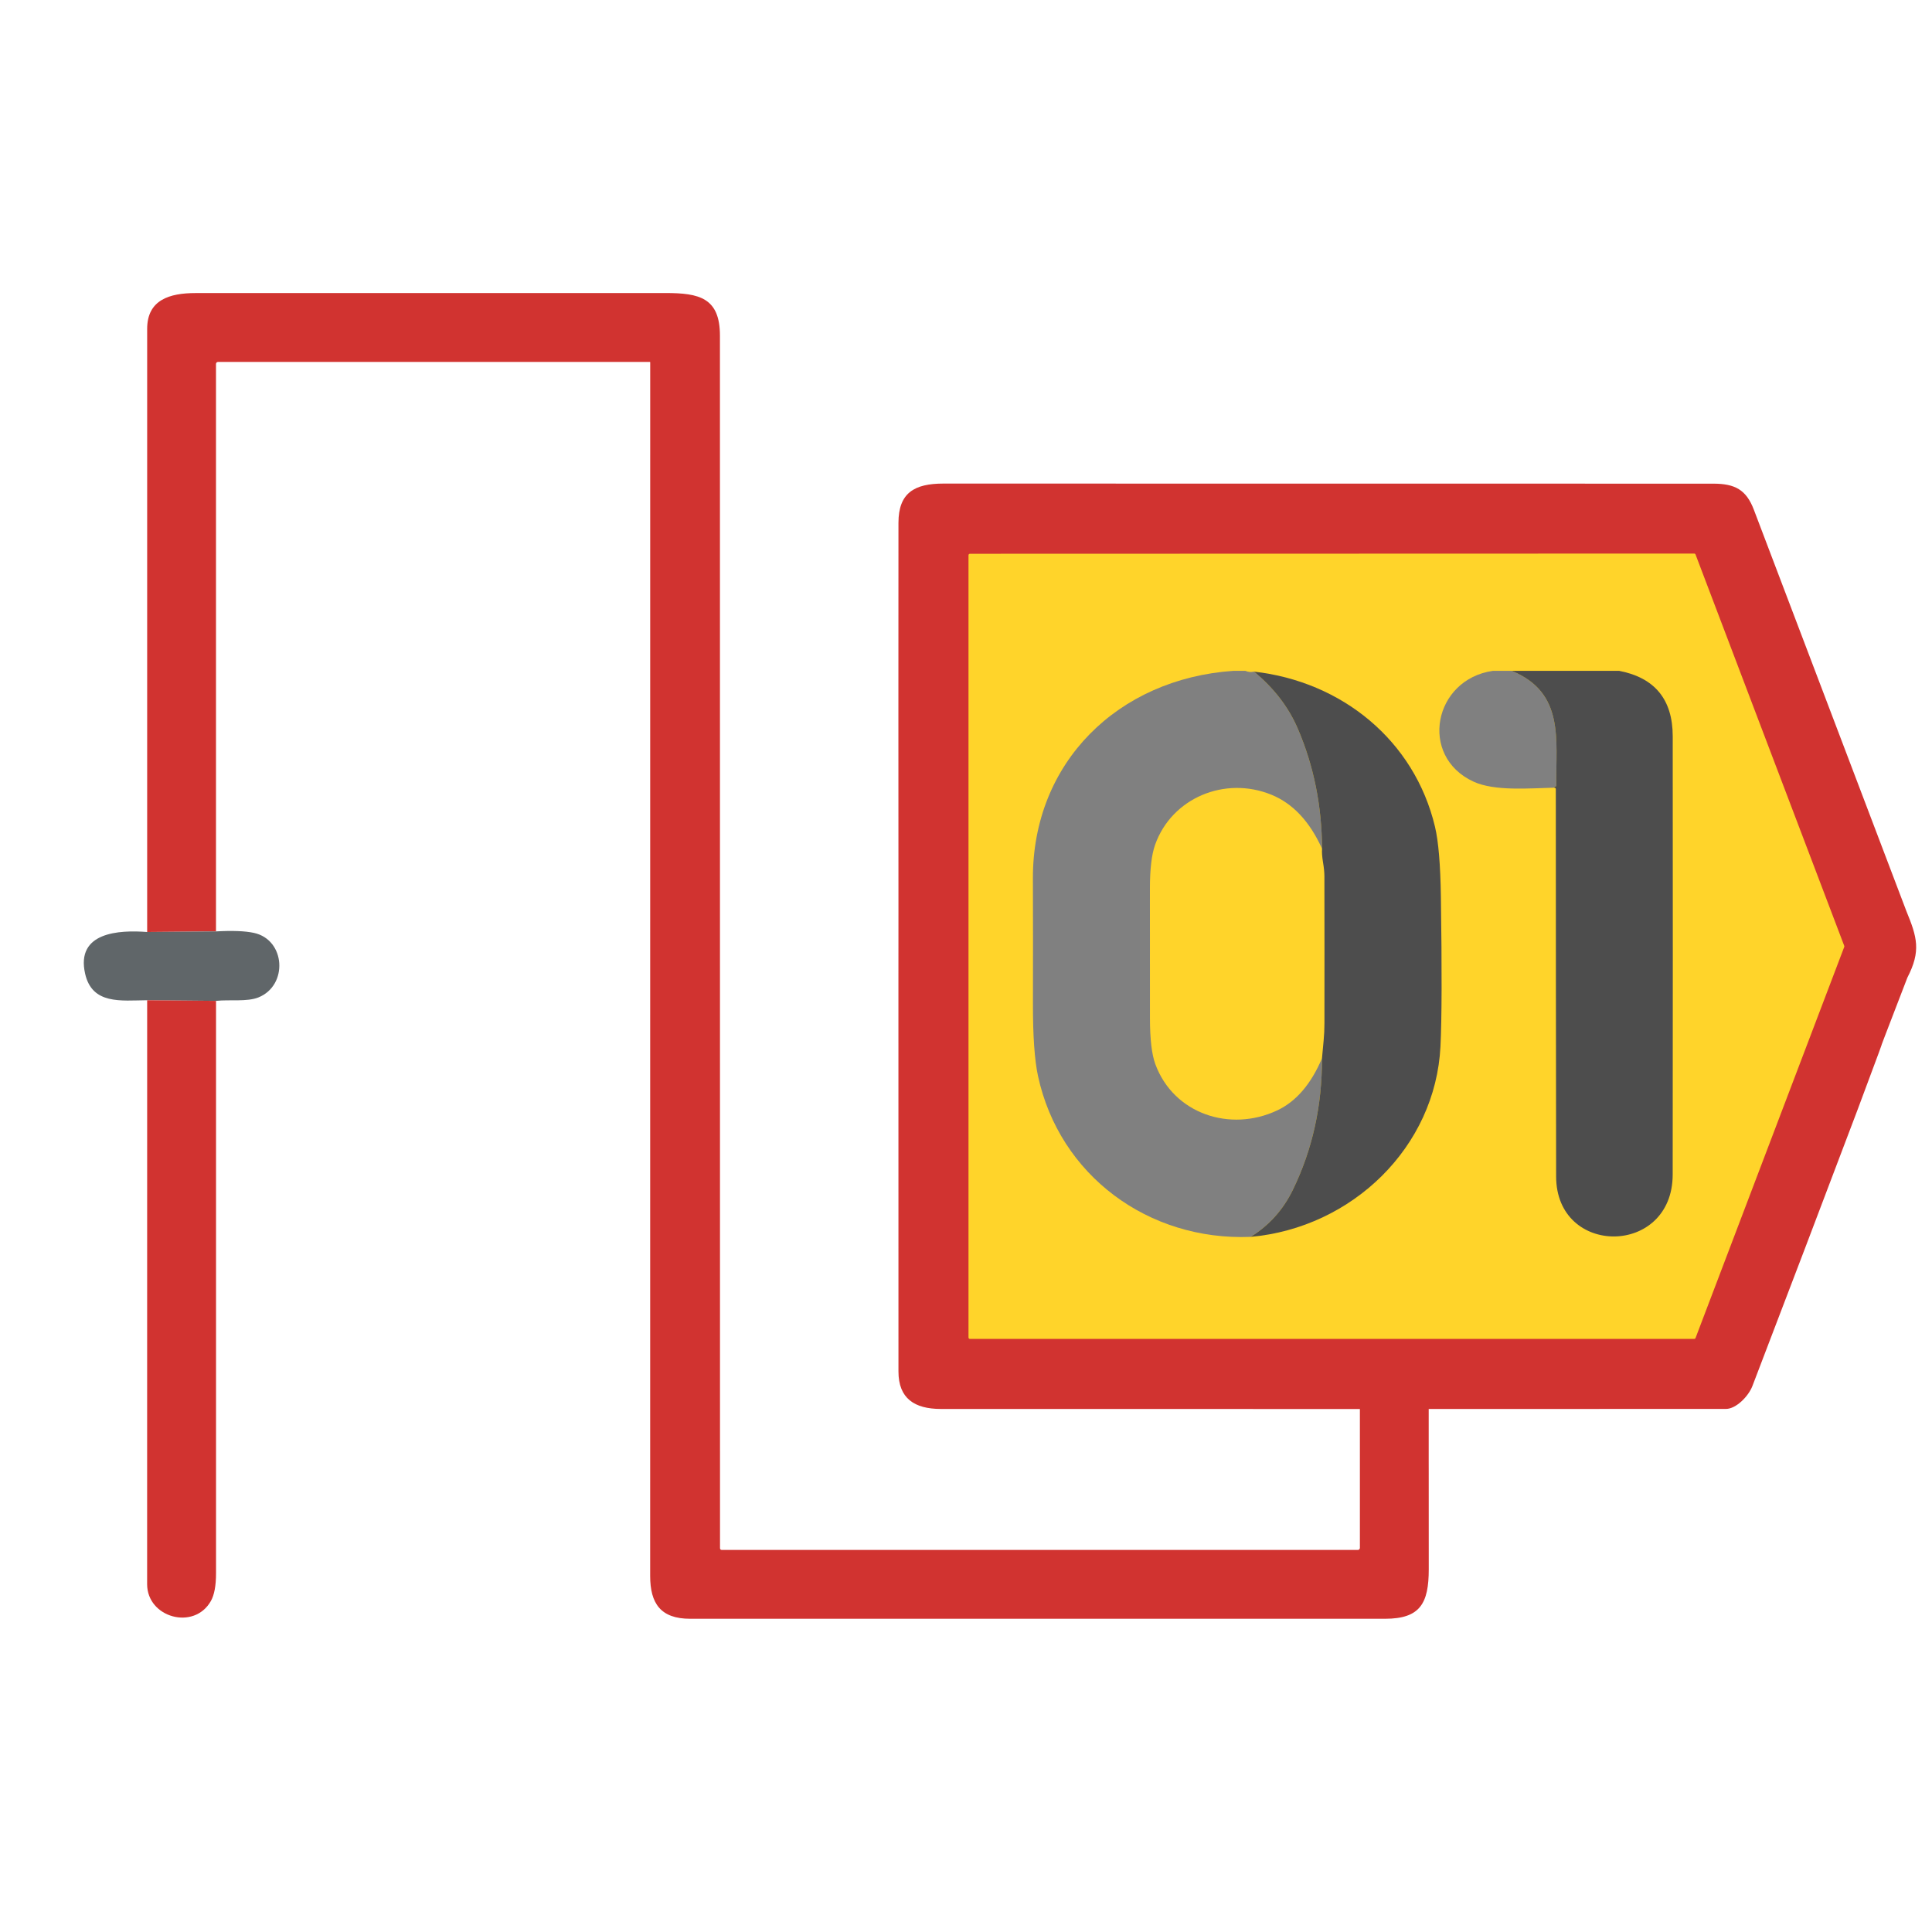
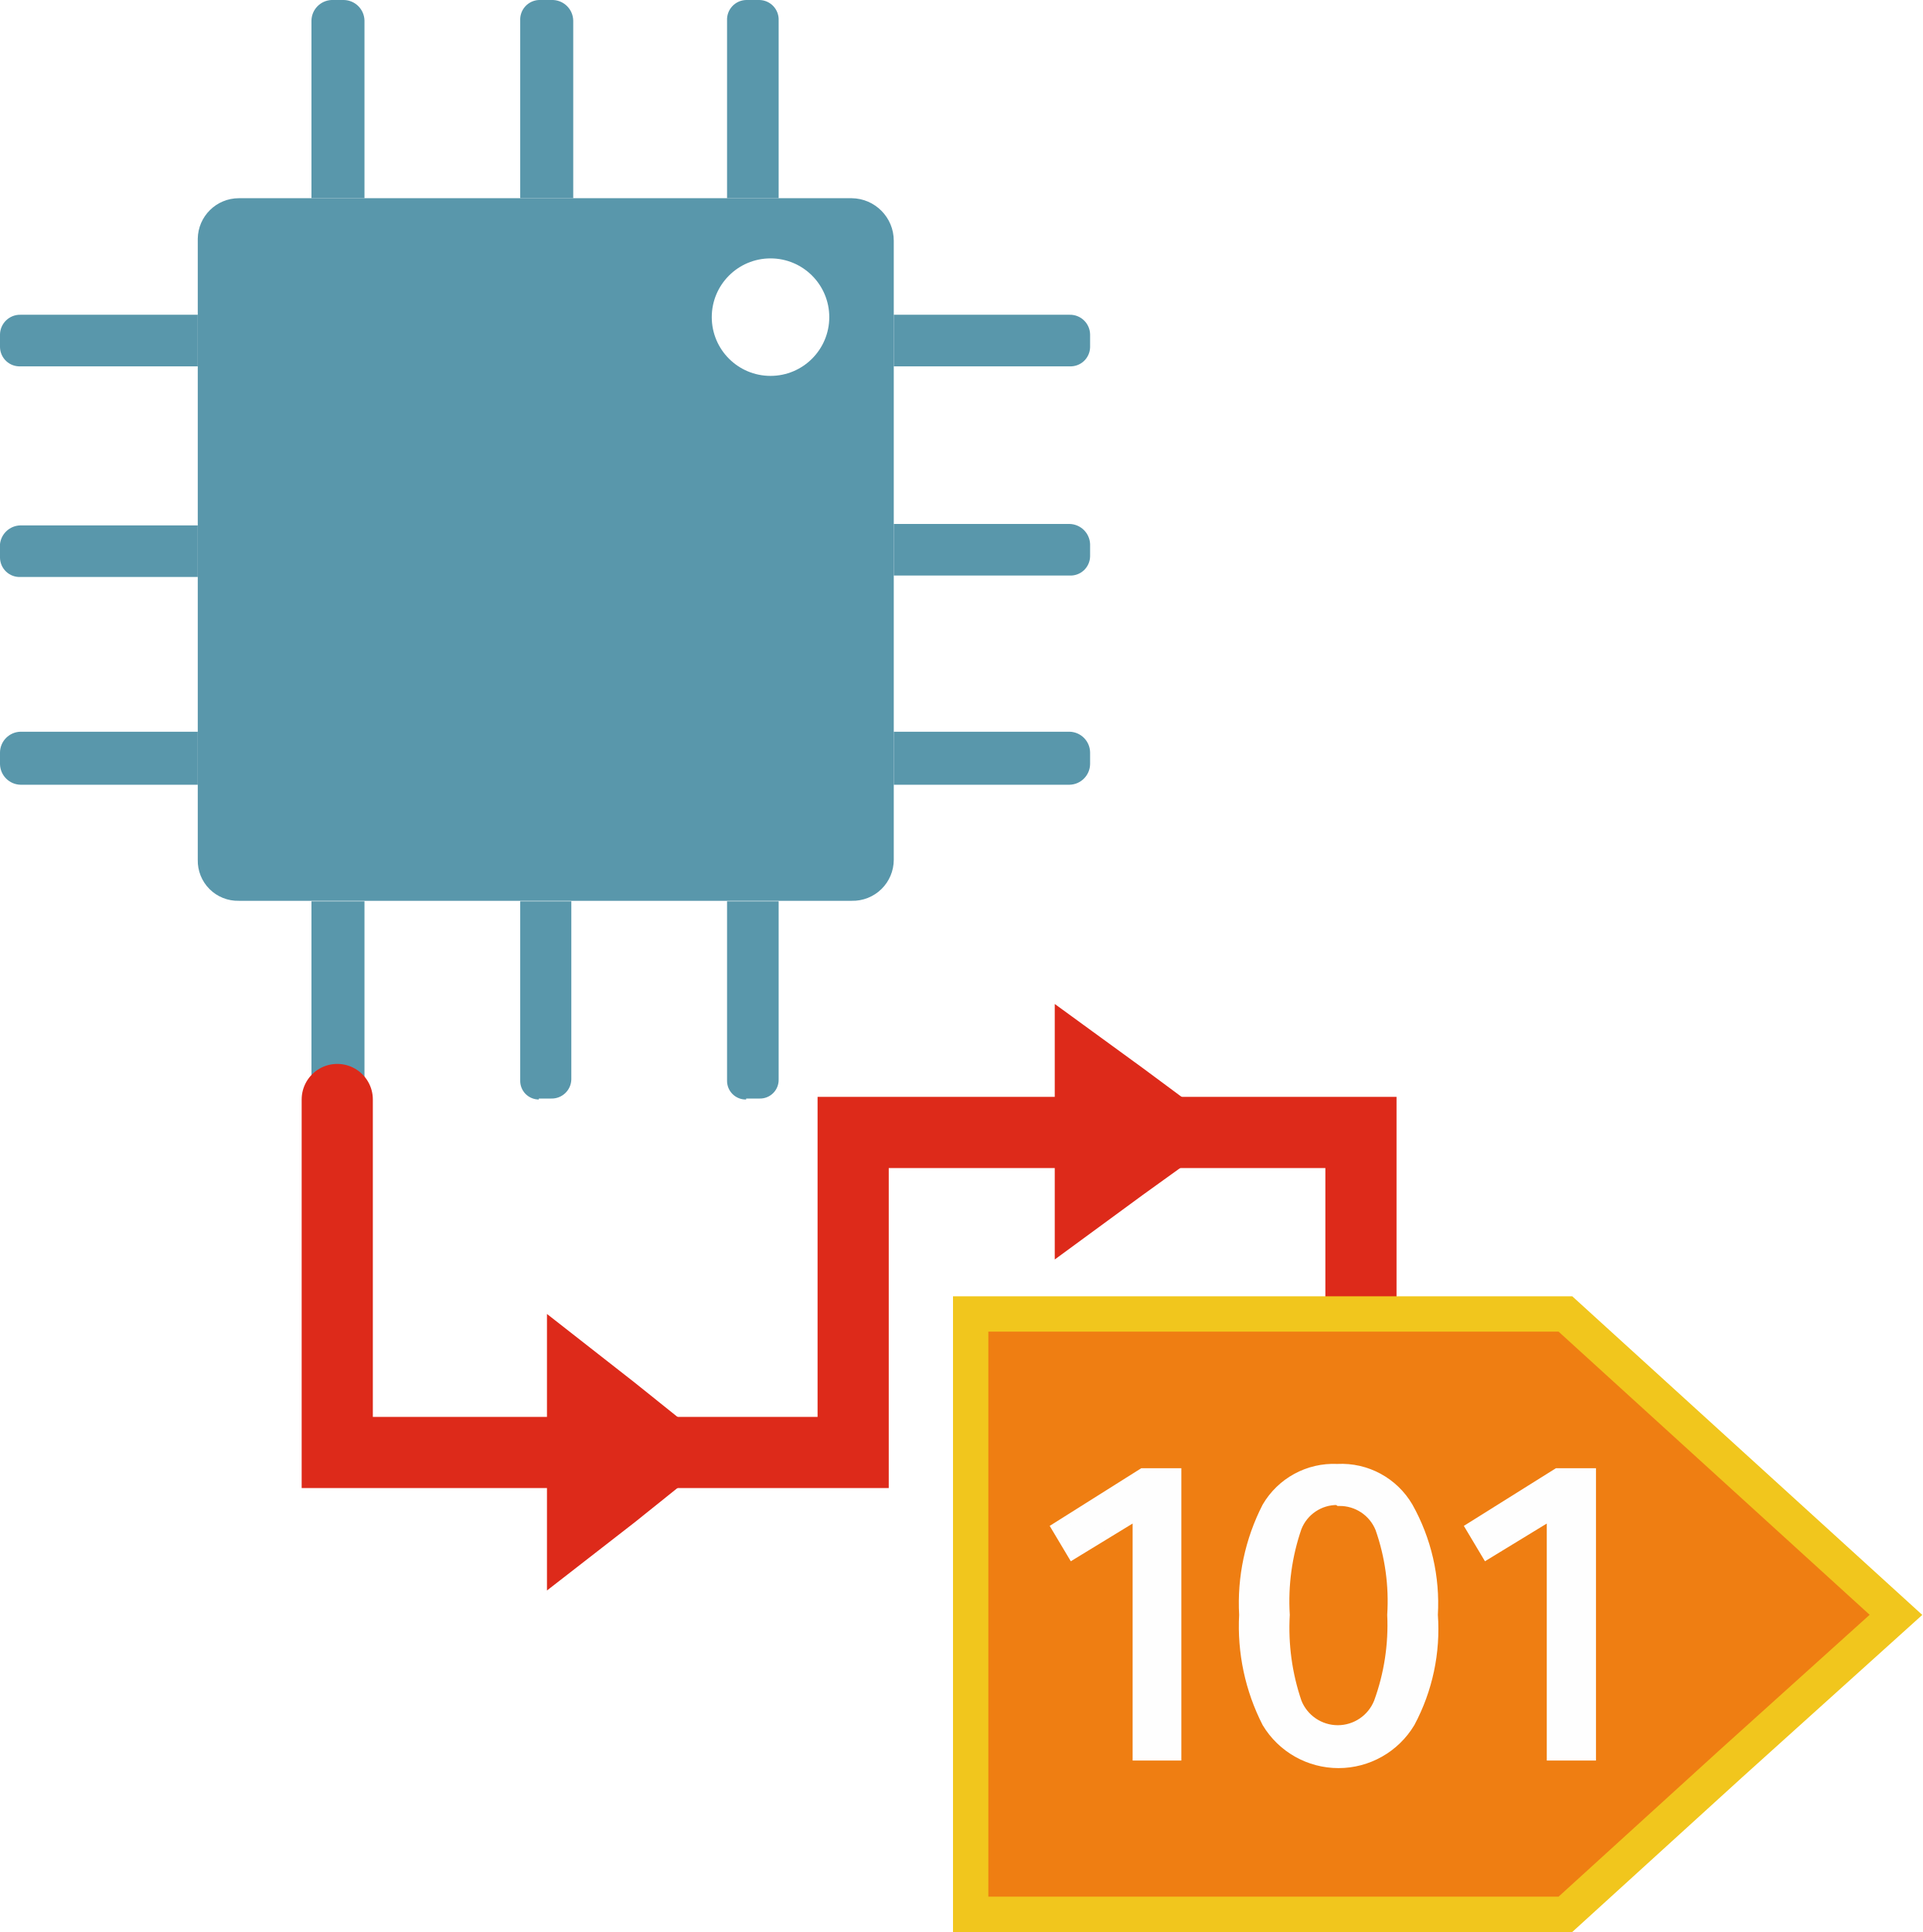
- <svg xmlns="http://www.w3.org/2000/svg" version="1.1" viewBox="0.00 0.00 512.00 512.00" id="svg22">
-   <defs id="defs26" />
-   <path fill="#eef7ff" d="m 256.28,145.144 193.93,-0.05 c 0.139,0.003 0.261,0.09 0.31,0.22 l 36.755,99.732 c 0.029,0.077 1.837,5.636 1.807,5.713 l -39.39,104.473 c -0.049,0.13 -0.171,0.217 -0.31,0.22 l -193.103,0 c -0.188,0 -0.34,-0.152 -0.34,-0.34 V 145.484 c 0,-0.188 0.152,-0.34 0.34,-0.34 z" id="path175" style="fill:#ffd42a" />
-   <path fill="#d13330" d="m 360.385,362.188 18.24,0.02 c -0.007,64.947 -0.003,-11.187 0.01,53.653 0,9.04 -2.27,13.13 -11.58,13.13 -68.027,0.013 -116.128,0.013 -184.154,0 -7.81,0 -10.6,-4.04 -10.6,-11.35 0,-133.827 0.003,-185.929 0.01,-321.636 0,-0.05 -0.04,-0.09 -0.09,-0.09 H 57.78 c -0.298,0 -0.54,0.237 -0.54,0.53 V 246.83 L 39,246.99 V 87.165 c 0,-7.72 5.95,-9.5 12.83,-9.5 66.333,0 58.218,-0.003 124.551,-0.01 8.93,0 14.42,1.26 14.41,11.32 0,134.647 0.007,186.629 0.02,321.276 0,0.333 0.167,0.5 0.5,0.5 l 168.534,0 c 0.298,0 0.54,-0.242 0.54,-0.54 z" id="path12" />
-   <path fill="#606669" d="   M 57.24 246.83   Q 63.78 246.47 67.27 247.22   C 75.69 249.03 76.40 261.13 68.50 264.32   C 65.46 265.54 60.91 264.85 57.25 265.24   L 39.00 265.07   C 32.07 265.14 24.43 266.28 22.56 258.05   C 20.05 246.99 31.57 246.42 39.00 246.99   L 57.24 246.83   Z" id="path16" />
-   <path fill="#d13330" d="m 57.25,265.24 v 151.732 c 0,3.267 -0.457,5.707 -1.37,7.32 -4.45,7.87 -16.89,4.4 -16.89,-4.47 0.013,-66.16 0.017,-88.292 0.01,-154.752 z" id="path20" />
-   <path d="m 238.1,240.872 c -0.022,-34.089 -0.022,-68.196 0,-102.321 0.011,-7.963 4.249,-10.399 11.918,-10.399 14.091,0.008 189.94,0.015 204.024,0.022 5.768,0 8.739,1.639 10.738,6.882 13.465,35.473 26.945,70.945 40.439,106.418 2.851,6.926 3.889,10.563 0.262,17.587 -13.483,35.078 -0.202,0.337 -13.261,35.185 -9.19,24.301 -18.461,48.654 -27.811,73.057 -1.06,2.764 -4.348,6.074 -7.002,6.074 -15.453,0.029 -192.663,0.033 -208.109,0.011 -6.947,-0.011 -11.197,-2.775 -11.197,-9.93 -0.015,-34.3 -0.018,-68.575 -0.011,-102.824 m 18.942,-113.879 c -0.205,0 -0.371,0.166 -0.371,0.371 v 207.33 c 0,0.205 0.166,0.371 0.371,0.371 l 191.964,0 c 0.151,-0.003 0.285,-0.099 0.339,-0.24 l 39.412,-103.654 c 0.032,-0.084 0.032,-0.178 0,-0.262 L 449.333,146.94 c -0.053,-0.142 -0.187,-0.237 -0.339,-0.24 z" style="fill:#d13330;fill-opacity:1;stroke-width:1.092" id="path519" />
-   <path fill="#05ff77" d="m 326.77,177.786 h 3.28 q 1.09,0.48 2.27,0.2 7.94,6.55 11.61,15.11 6.34,14.74 6.43,31.83 -4.9,-10.84 -13.43,-14.32 c -12.33,-5.02 -26.4,0.85 -30.81,13.25 q -1.38,3.86 -1.38,11.54 0.02,17.23 0.01,34.47 0,8.28 1.43,12.16 c 4.84,13.14 19.81,18.13 32.3,12.24 q 7.5,-3.53 11.86,-13.8 0.06,18.89 -7.74,34.9 -3.85,7.89 -11.17,12.42 c -27.13,1.08 -50.66,-16.31 -56.35,-42.64 q -1.37,-6.34 -1.34,-19.32 0.04,-16.52 -0.01,-33.04 c -0.08,-30.76 22.56,-52.88 53.04,-55 z" id="path5488" style="fill:#808080" />
-   <path fill="#05ff77" d="m 395.599,177.786 h 5.04 c 14.05,5.78 11.65,18.21 11.79,30.32 q 0,0.32 -0.3,0.41 -0.26,0.07 -0.32,0.23 c -6.4,0.14 -15.71,1 -21.35,-1.62 -14.54,-6.74 -10.53,-27.07 5.14,-29.34 z" id="path5490" style="fill:#808080" />
-   <path fill="#02e885" d="m 400.639,177.786 h 28.49 q 14.14,2.75 14.16,17.32 0.05,58.08 -0.01,116.18 c -0.03,21.68 -30.86,21.85 -30.89,0.5 q -0.08,-51.34 -0.08,-102.69 a 0.33,0.32 6.9 0 0 -0.25,-0.31 q -0.15,-0.03 -0.25,-0.04 0.06,-0.16 0.32,-0.23 0.3,-0.09 0.3,-0.41 c -0.14,-12.11 2.26,-24.54 -11.79,-30.32 z" id="path5492" style="fill:#4d4d4d" />
-   <path fill="#02e885" d="m 332.32,177.986 c 23.27,2.62 42.51,18.21 47.97,41.12 q 1.37,5.76 1.56,18.5 0.43,28.81 -0.11,39.68 c -1.31,26.7 -23.37,48.08 -50.31,50.5 q 7.32,-4.53 11.17,-12.42 7.8,-16.01 7.74,-34.9 0.18,-2.06 0.43,-4.63 0.22,-2.33 0.22,-4.62 0.03,-19.53 -0.01,-39.05 -0.01,-1.52 -0.36,-3.61 -0.37,-2.22 -0.26,-3.63 -0.09,-17.09 -6.43,-31.83 -3.67,-8.56 -11.61,-15.11 z" id="path5500" style="fill:#4d4d4d" />
+ <svg xmlns="http://www.w3.org/2000/svg" viewBox="0 0 40.24 40.45">
+   <defs>
+     <style>.cls-1{fill:#5997ab;}.cls-1,.cls-3,.cls-6{fill-rule:evenodd;}.cls-2,.cls-5{fill:none;}.cls-2{stroke:#dd2a1a;stroke-linecap:round;stroke-width:1.49px;}.cls-2,.cls-3,.cls-5{stroke-miterlimit:10;}.cls-3{fill:#ef7e12;stroke:#f1c61d;stroke-width:0.74px;}.cls-4{fill:#fefefe;}.cls-5{stroke:#fefefe;stroke-width:0.2px;}.cls-6{fill:#dd2a1a;}</style>
+   </defs>
+   <g id="Слой_2" data-name="Слой 2">
+     <g id="Слой_1-2" data-name="Слой 1">
+       <path class="cls-1" d="M6.94,0H7.2a.44.44,0,0,1,.43.43V4.15H6.52V.43A.44.44,0,0,1,6.94,0Z" />
+       <path class="cls-1" d="M11.28,0h.26A.44.44,0,0,1,12,.43V4.15H10.89V.43A.41.41,0,0,1,11.28,0Z" />
+       <path class="cls-1" d="M15.62,0h.28a.41.41,0,0,1,.4.43V4.15H15.22V.43a.41.41,0,0,1,.4-.43Z" />
+       <path class="cls-1" d="M0,16v-.25a.44.44,0,0,1,.43-.43H4.14v1.11H.43A.44.44,0,0,1,0,16Z" />
+       <path class="cls-1" d="M0,11.65v-.26A.44.44,0,0,1,.43,11H4.14v1.08H.43a.41.41,0,0,1-.43-.4Z" />
+       <path class="cls-1" d="M0,7.27V7a.42.42,0,0,1,.43-.41H4.14V7.67H.43A.41.41,0,0,1,0,7.27Z" />
+       <path class="cls-1" d="M22.82,16v-.25a.44.44,0,0,0-.43-.43H18.71v1.11h3.68a.44.44,0,0,0,.43-.43Z" />
+       <path class="cls-1" d="M22.82,11.65v-.26a.44.44,0,0,0-.43-.42H18.71v1.08h3.68a.41.41,0,0,0,.43-.4Z" />
+       <path class="cls-1" d="M22.82,7.27V7a.42.42,0,0,0-.43-.41H18.71V7.67h3.68a.41.41,0,0,0,.43-.4Z" />
+       <path class="cls-1" d="M6.94,23H7.2a.41.41,0,0,0,.43-.4V18.87H6.52v3.75a.41.41,0,0,0,.42.4Z" />
+       <path class="cls-1" d="M11.28,23h.26a.41.41,0,0,0,.42-.4V18.87H10.89v3.75a.39.39,0,0,0,.39.4Z" />
+       <path class="cls-1" d="M15.62,23h.28a.39.39,0,0,0,.4-.4V18.87H15.22v3.75a.39.39,0,0,0,.4.4Z" />
+       <path class="cls-1" d="M5,4.15H17.83a.89.89,0,0,1,.88.89V18a.86.86,0,0,1-.88.86H5A.84.84,0,0,1,4.14,18V5A.86.86,0,0,1,5,4.15ZM16.13,5.41a1.23,1.23,0,0,1,0,2.46,1.23,1.23,0,0,1,0-2.46Z" />
+       <polyline class="cls-2" points="7.06 23.02 7.06 30.41 17.86 30.41 17.86 23.71 28.49 23.71 28.49 27.51" />
+       <polygon class="cls-3" points="20.32 27.51 32.77 27.51 36.23 30.66 39.69 33.81 36.23 36.93 32.77 40.08 20.32 40.08 20.32 27.51" />
+       <polygon class="cls-4" points="24.63 30.84 24.63 36.76 23.81 36.76 23.81 31.72 22.45 32.55 22.11 31.98 23.92 30.84 24.63 30.84" />
+       <path class="cls-4" d="M28,30.75a1.62,1.62,0,0,1,1.48.8A4.13,4.13,0,0,1,30,33.81a4.15,4.15,0,0,1-.48,2.26,1.75,1.75,0,0,1-3,0,4.44,4.44,0,0,1-.48-2.26,4.42,4.42,0,0,1,.48-2.26,1.62,1.62,0,0,1,1.47-.8Zm0,.66a.9.9,0,0,0-.85.57,4.72,4.72,0,0,0-.25,1.83,4.82,4.82,0,0,0,.25,1.83.92.92,0,0,0,1.71,0,4.71,4.71,0,0,0,.28-1.83A4.6,4.6,0,0,0,28.89,32a.91.91,0,0,0-.86-.57Z" />
+       <polygon class="cls-4" points="33.31 30.84 33.31 36.76 32.48 36.76 32.48 31.72 31.12 32.55 30.78 31.98 32.6 30.84 33.31 30.84" />
+       <polygon class="cls-5" points="24.63 30.84 24.63 36.76 23.81 36.76 23.81 31.72 22.45 32.55 22.11 31.98 23.92 30.84 24.63 30.84" />
+       <path class="cls-5" d="M28,30.75a1.62,1.62,0,0,1,1.48.8A4.13,4.13,0,0,1,30,33.81a4.15,4.15,0,0,1-.48,2.26,1.75,1.75,0,0,1-3,0,4.44,4.44,0,0,1-.48-2.26,4.42,4.42,0,0,1,.48-2.26,1.62,1.62,0,0,1,1.47-.8Zm0,.66a.9.9,0,0,0-.85.57,4.72,4.72,0,0,0-.25,1.83,4.82,4.82,0,0,0,.25,1.83.92.92,0,0,0,1.71,0,4.71,4.71,0,0,0,.28-1.83A4.6,4.6,0,0,0,28.89,32a.91.91,0,0,0-.86-.57Z" />
+       <polygon class="cls-5" points="33.31 30.84 33.31 36.76 32.48 36.76 32.48 31.72 31.12 32.55 30.78 31.98 32.6 30.84 33.31 30.84" />
+       <polygon class="cls-6" points="15.11 30.41 13.29 28.95 11.45 27.51 11.45 30.41 11.45 33.3 13.29 31.87 15.11 30.41" />
+       <polygon class="cls-6" points="25.74 23.71 23.92 22.36 22.08 21.02 22.08 23.71 22.08 26.37 23.92 25.02 25.74 23.71" />
+     </g>
+   </g>
</svg>
